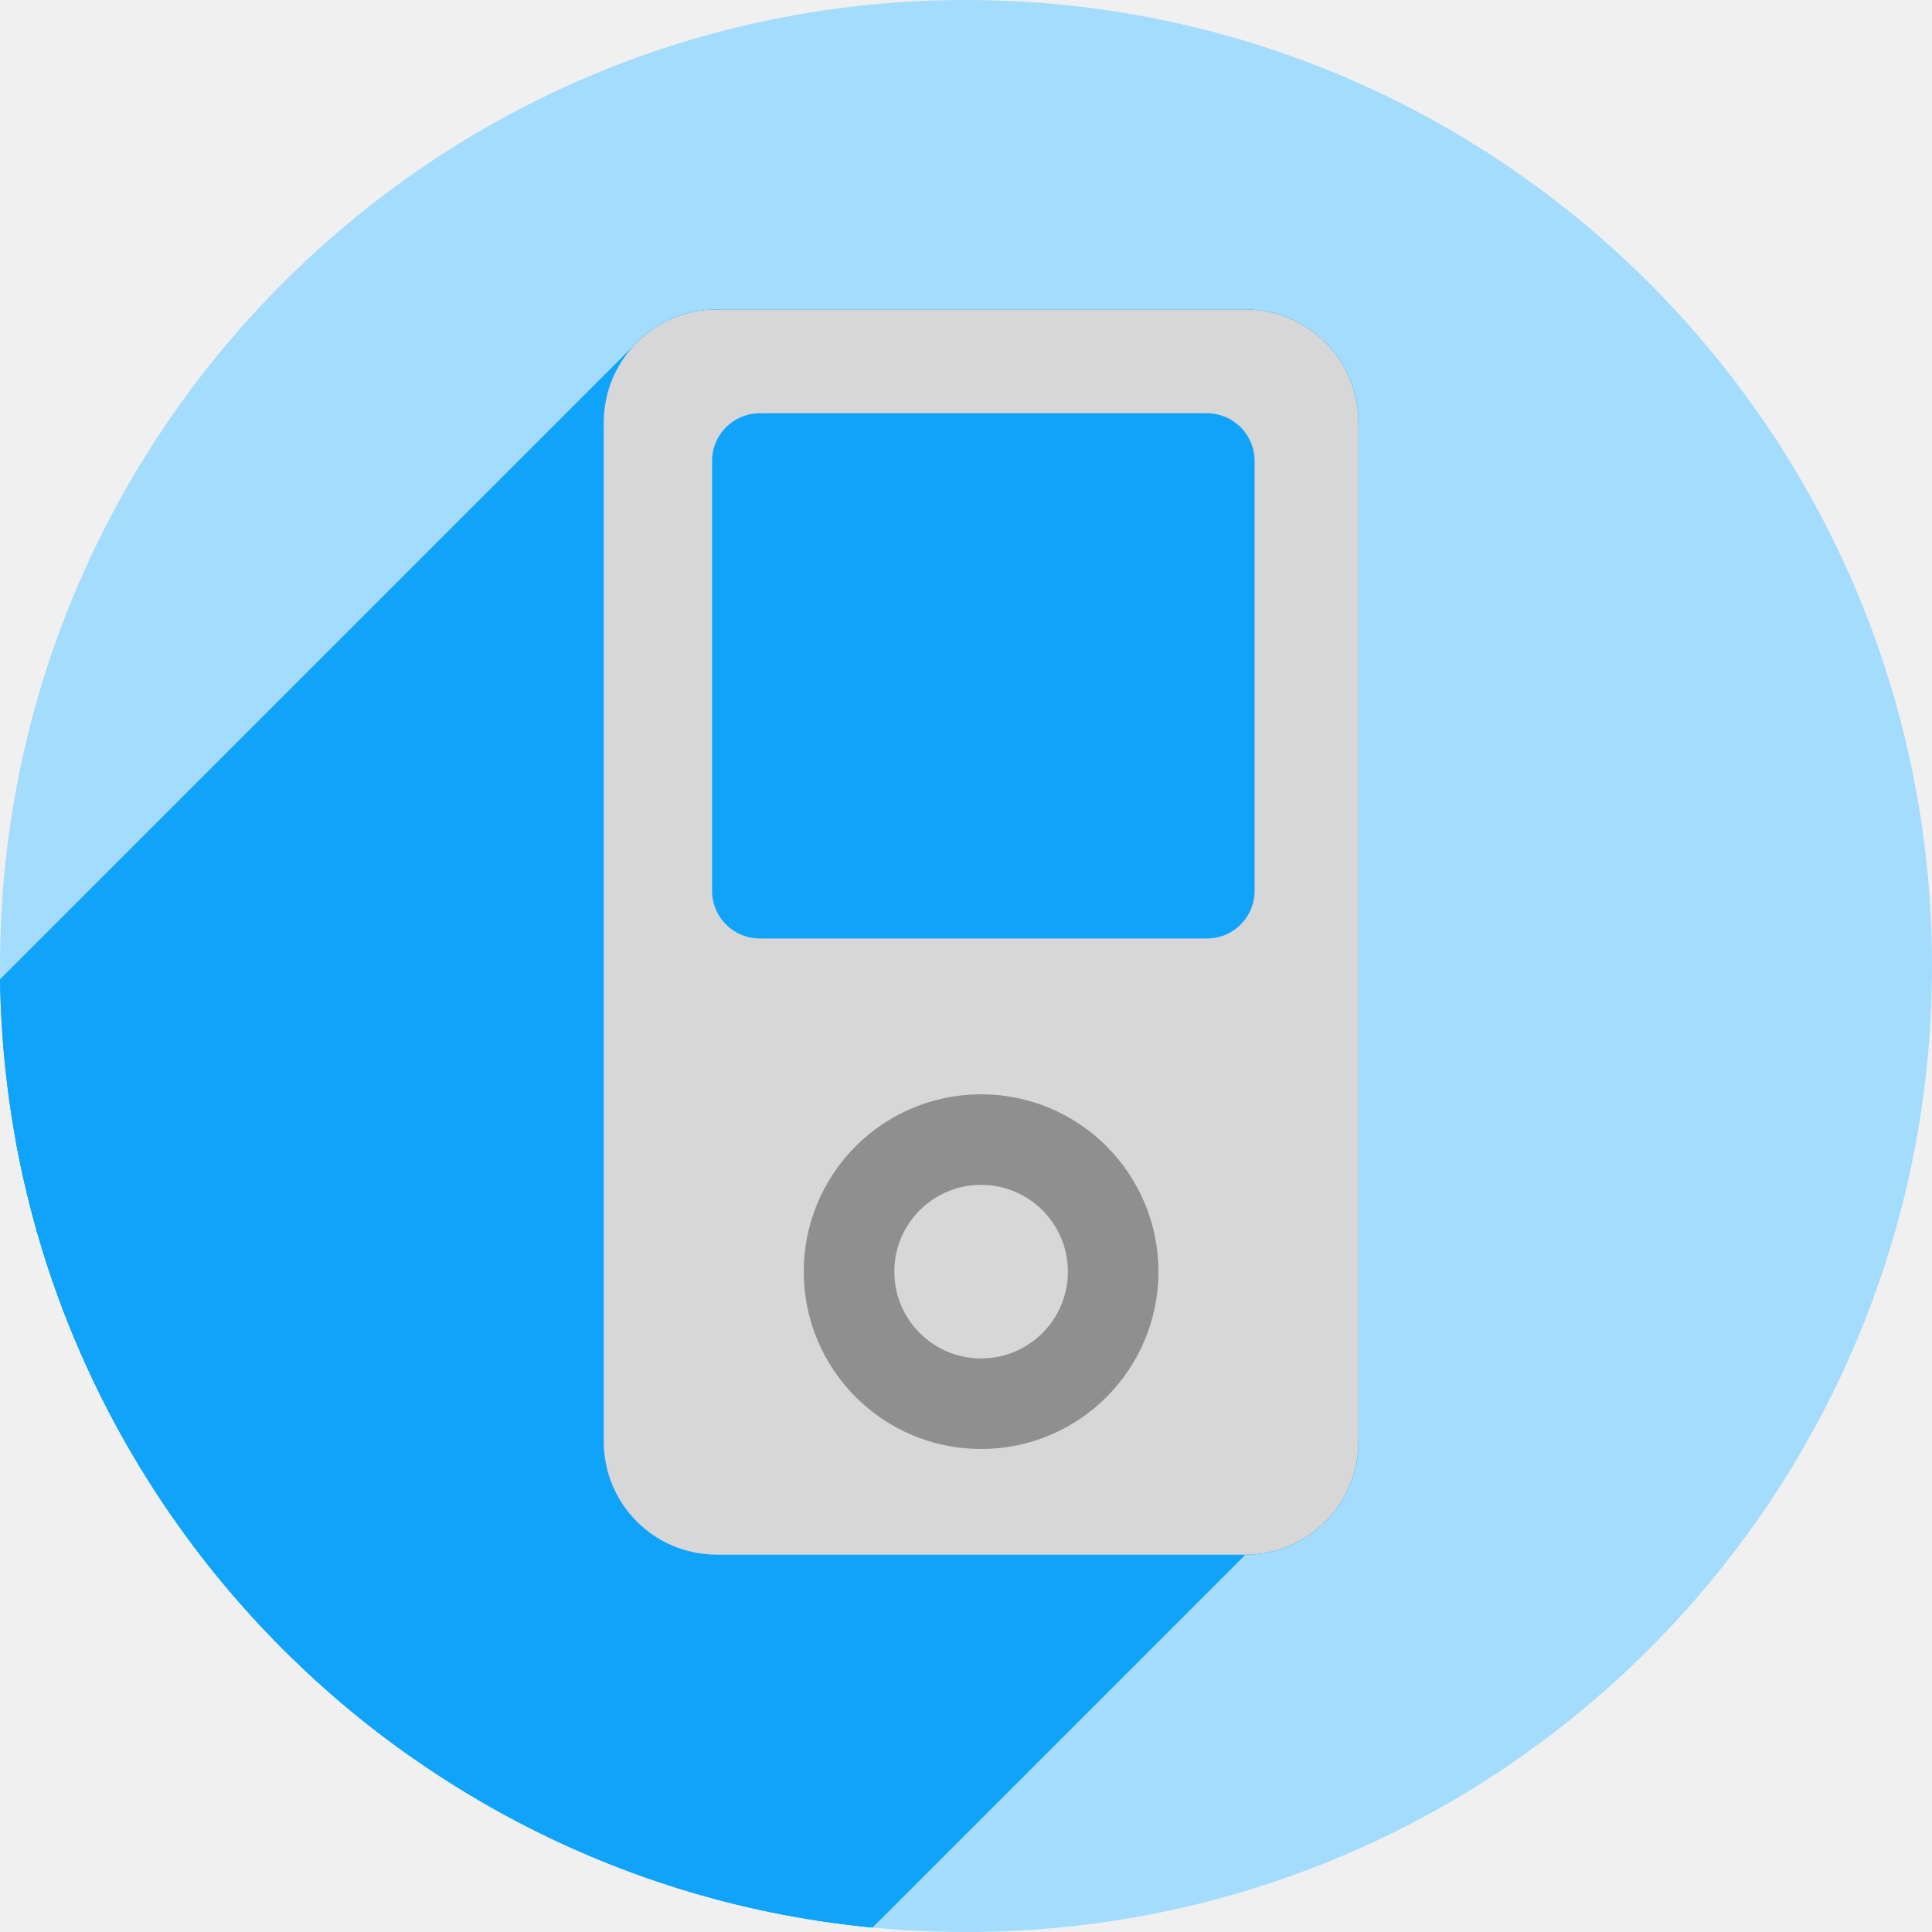
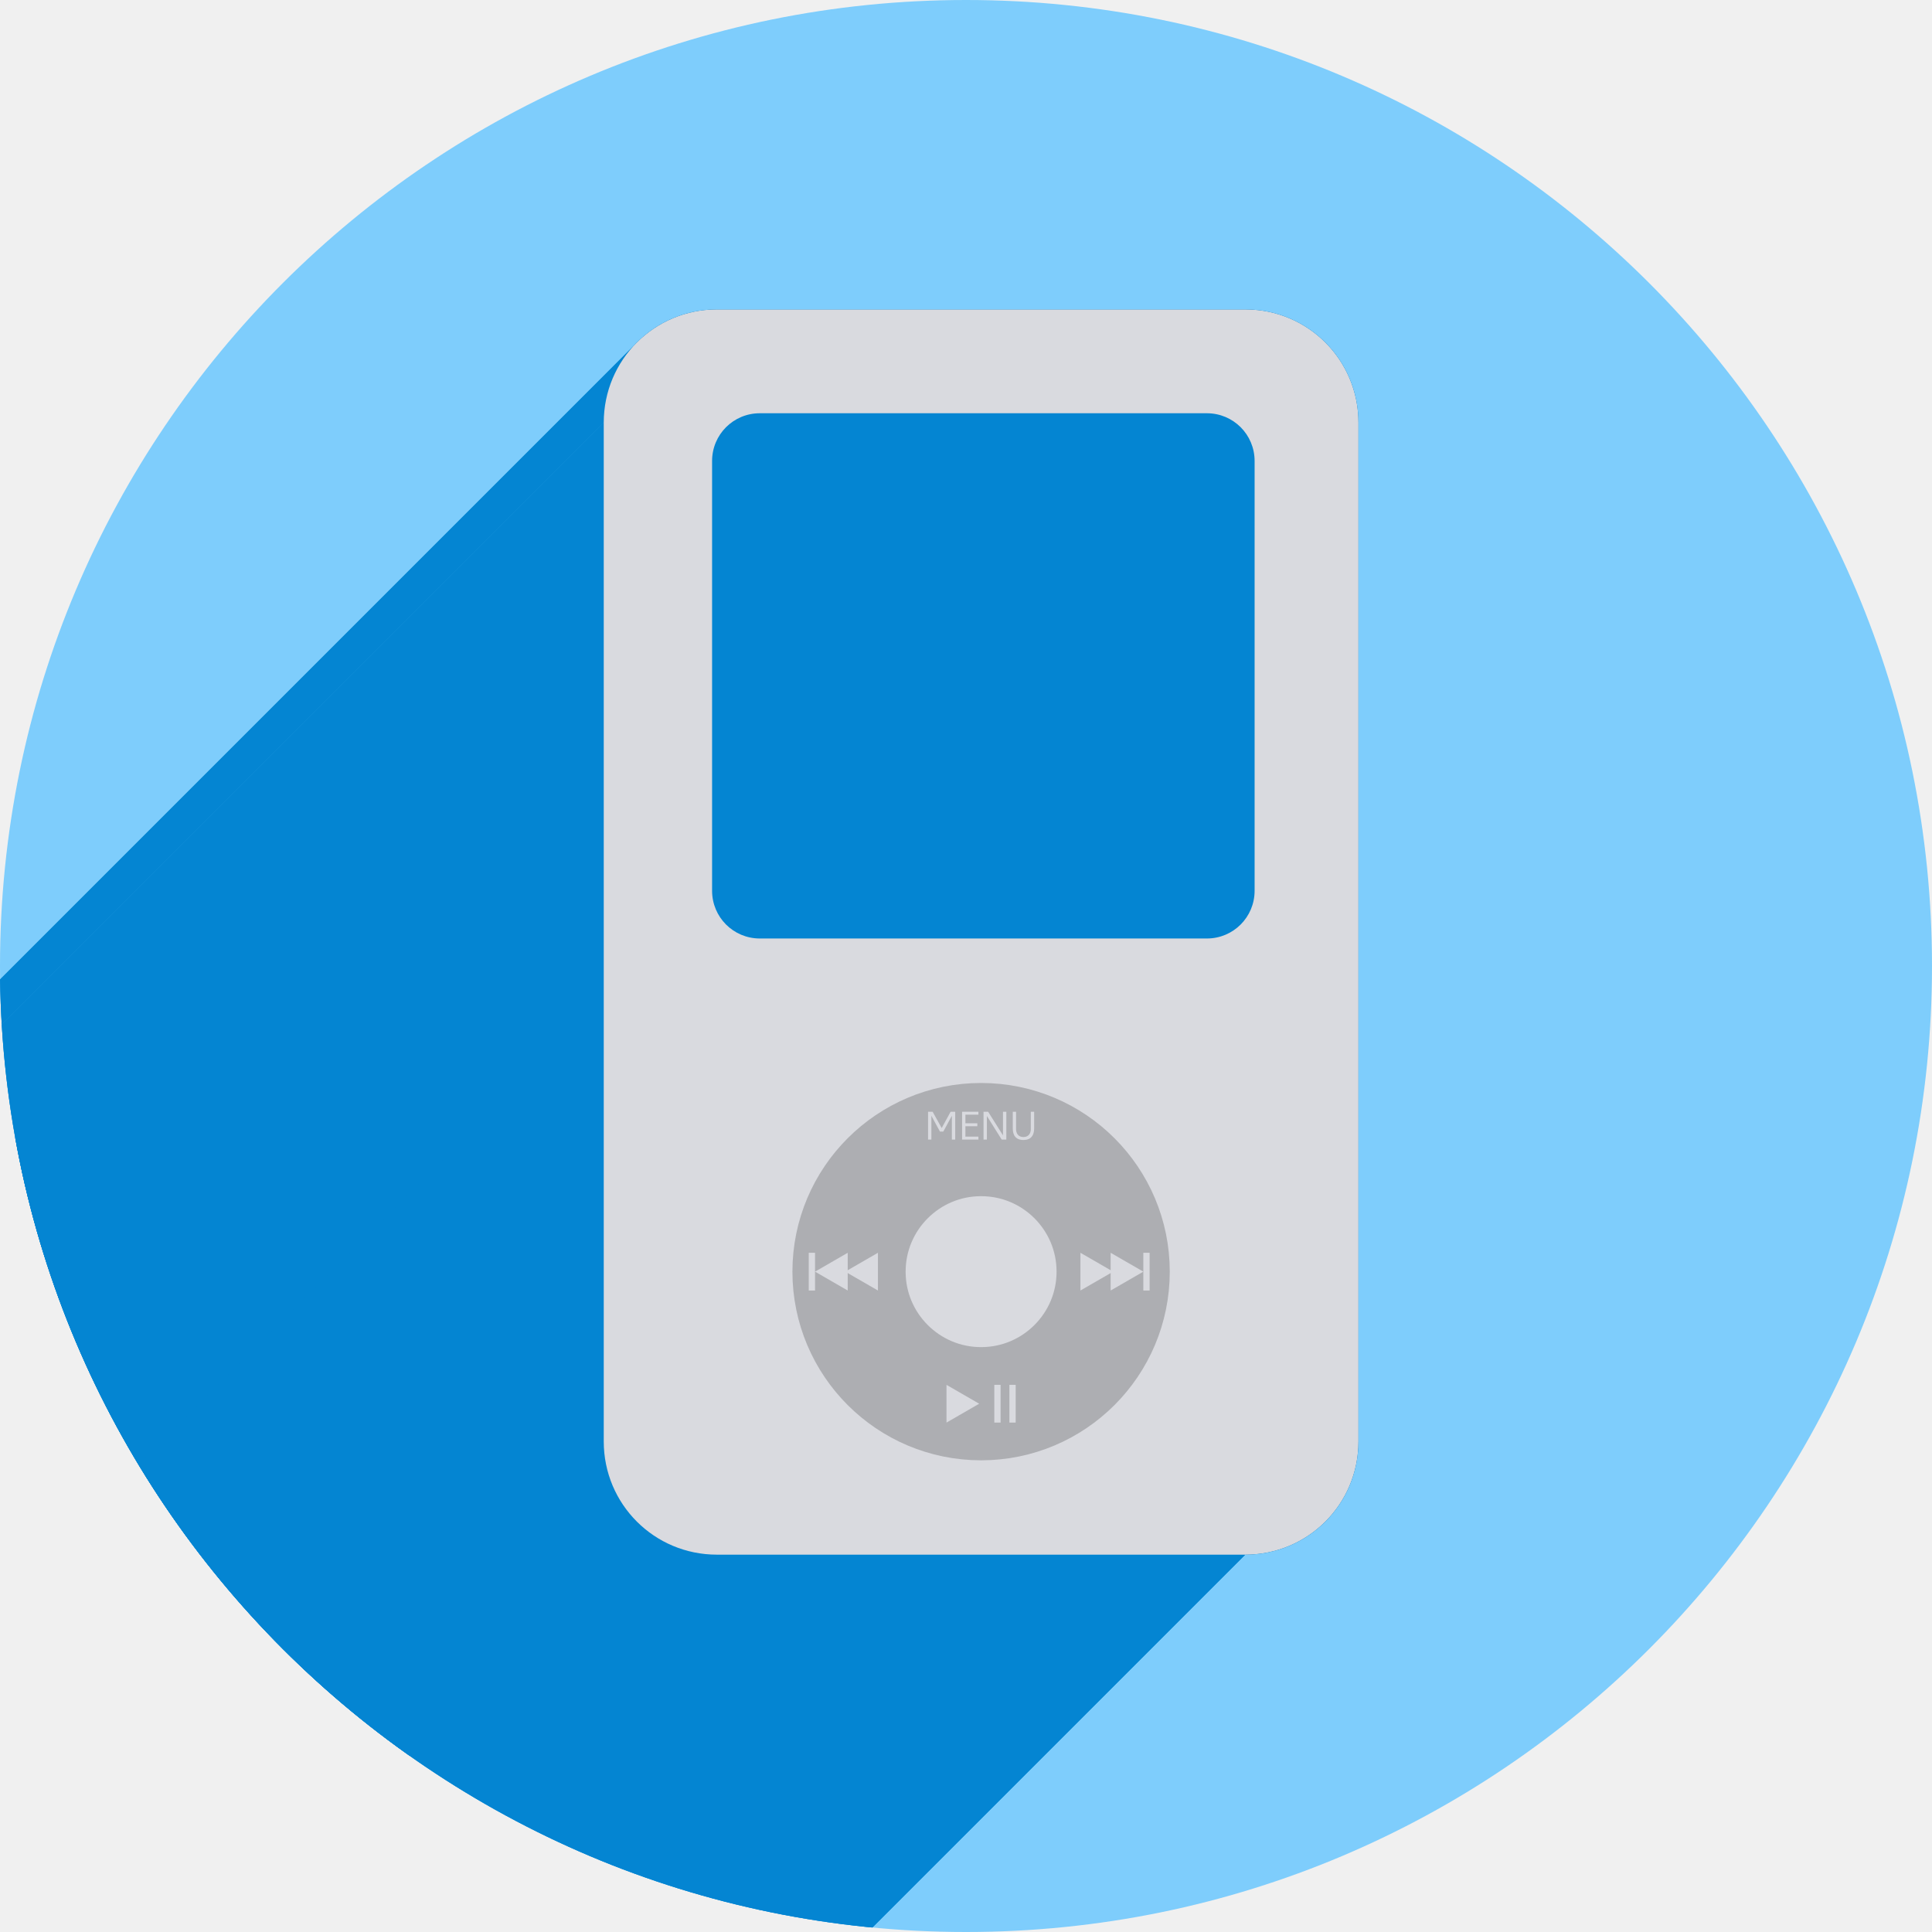
<svg xmlns="http://www.w3.org/2000/svg" version="1.1" id="svg2" viewBox="0 0 256 256" height="256" width="256">
  <defs id="defs4">
    <marker orient="auto" refY="0.0" refX="0.0" id="EmptyTriangleOutM" style="overflow:visible">
      <path id="path4388" d="M 5.77,0.0 L -2.88,5.0 L -2.88,-5.0 L 5.77,0.0 z " style="fill-rule:evenodd;fill:#ffffff;stroke:#ffffff;stroke-width:1pt;stroke-opacity:1" transform="scale(0.4) translate(-4.5,0)" />
    </marker>
    <marker orient="auto" refY="0.0" refX="0.0" id="Arrow2Mend" style="overflow:visible;">
      <path id="path4252" style="fill-rule:evenodd;stroke-width:0.625;stroke-linejoin:round;stroke:#ffffff;stroke-opacity:1;fill:#ffffff;fill-opacity:1" d="M 8.719,4.034 L -2.207,0.016 L 8.719,-4.002 C 6.973,-1.63 6.983,1.616 8.719,4.034 z " transform="scale(0.6) rotate(180) translate(0,0)" />
    </marker>
    <marker orient="auto" refY="0.0" refX="0.0" id="Arrow1Send" style="overflow:visible;">
      <path id="path4240" d="M 0.0,0.0 L 5.0,-5.0 L -12.5,0.0 L 5.0,5.0 L 0.0,0.0 z " style="fill-rule:evenodd;stroke:#ffffff;stroke-width:1pt;stroke-opacity:1;fill:#ffffff;fill-opacity:1" transform="scale(0.2) rotate(180) translate(6,0)" />
    </marker>
    <marker orient="auto" refY="0.0" refX="0.0" id="Arrow1Lend" style="overflow:visible;">
      <path id="path4228" d="M 0.0,0.0 L 5.0,-5.0 L -12.5,0.0 L 5.0,5.0 L 0.0,0.0 z " style="fill-rule:evenodd;stroke:#ffffff;stroke-width:1pt;stroke-opacity:1;fill:#ffffff;fill-opacity:1" transform="scale(0.8) rotate(180) translate(12.5,0)" />
    </marker>
    <clipPath id="clipPath5002" clipPathUnits="userSpaceOnUse">
      <g id="g5004">
        <path style="fill:#0f9d58;fill-opacity:1;stroke:none;stroke-width:4.858;stroke-linejoin:round;stroke-miterlimit:4;stroke-dasharray:none;stroke-opacity:1" d="M 88.118,249.435 C 46.103,235.291 14.771,201.687 4.134,159.361 1.338,148.236 0.923,144.163 0.926,127.889 0.928,117.472 1.134,112.014 1.658,108.541 4.465,89.913 12.177,70.638 23.043,55.086 c 3.959,-5.666 8.345,-10.931 9.102,-10.926 0.328,0.002 10.489,18.31 22.579,40.683 12.09,22.373 22.375,41.335 22.854,42.136 0.479,0.802 0.925,2.441 0.99,3.643 0.343,6.316 2.524,14.21 5.642,20.423 2.954,5.887 5.065,8.733 10.435,14.067 6.714,6.67 12.889,10.286 21.732,12.729 3.166,0.874 5.105,1.05 11.575,1.05 8.826,0 12.602,-0.762 19.264,-3.887 2.046,-0.96 3.937,-1.665 4.202,-1.568 0.265,0.097 -11.056,17.665 -25.157,39.038 l -25.639,38.861 -3.094,0.112 c -2.555,0.093 -4.195,-0.258 -9.409,-2.014 z" id="path5006" transform="translate(0,796.3622)" />
        <path style="fill:#f4b400;fill-opacity:1;stroke:none;stroke-width:4.858;stroke-linejoin:round;stroke-miterlimit:4;stroke-dasharray:none;stroke-opacity:1" d="m 112.36,1051.517 c -10.001,-1.45 -12.156,-1.82 -12.532,-2.156 -0.249,-0.222 1.738,-3.748 4.55,-8.072 7.166,-11.021 49.772,-74.648 50.259,-75.055 3.575,-2.992 8.635,-8.041 10.575,-10.554 3.362,-4.353 7.558,-12.914 9.065,-18.494 6.193,-22.925 -2.593,-47.152 -21.7,-59.837 l -2.961,-1.966 17.025,0.296 c 9.364,0.163 31.17,0.434 48.459,0.603 l 31.435,0.307 1.546,4.189 c 2.246,6.086 4.678,15.095 5.935,21.982 1.525,8.36 1.925,28.859 0.739,37.828 -3.08,23.278 -12.813,45.72 -27.802,64.106 -20.476,25.117 -51.46,42.197 -84.146,46.389 -5.312,0.681 -26.646,0.986 -30.446,0.436 z" id="path5008" />
        <path style="fill:#db4437;fill-opacity:1;stroke:none;stroke-width:10;stroke-linejoin:round;stroke-miterlimit:4;stroke-dasharray:none;stroke-opacity:1" d="M 67.99,108.873 C 41.284,59.576 33.29,45.149 32.234,44.345 31.651,43.901 32.811,42.55 38.696,36.815 53.436,22.45 68.809,13.041 87.839,6.736 101.687,2.148 112.582,0.437 127.951,0.437 c 21.31,0 37.805,3.81 56.835,13.126 25.294,12.383 46.194,33.579 58.52,59.346 1.611,3.369 2.93,6.372 2.93,6.675 0,0.56 -10.549,0.495 -71.165,-0.437 l -24.288,-0.374 -3.931,-1.764 c -6.757,-3.033 -10.646,-3.84 -18.658,-3.868 -5.03,-0.018 -7.979,0.208 -10.316,0.788 -14.508,3.604 -26.283,12.948 -33.292,26.419 -3.585,6.891 -5.247,13.082 -6.332,23.583 l -0.337,3.267 -9.927,-18.326 z" id="path5010" transform="translate(0,796.3622)" />
      </g>
    </clipPath>
    <clipPath clipPathUnits="userSpaceOnUse" id="clipPath4271">
      <circle style="fill:#292929;fill-opacity:0.26;stroke:none;stroke-width:10;stroke-linejoin:round;stroke-miterlimit:4;stroke-dasharray:none;stroke-opacity:0.259" id="circle4273" cx="128" cy="128" r="128" />
    </clipPath>
    <clipPath id="clipPath4363" clipPathUnits="userSpaceOnUse">
      <circle style="fill:#4285f4;fill-opacity:1;stroke:none;stroke-width:10;stroke-linejoin:round;stroke-miterlimit:4;stroke-dasharray:none;stroke-opacity:0.259" id="circle4365" cx="128" cy="924.362" r="128" />
    </clipPath>
    <clipPath clipPathUnits="userSpaceOnUse" id="clipPath4452">
      <circle style="fill:#4285f4;fill-opacity:1;stroke:none;stroke-width:10;stroke-linejoin:round;stroke-miterlimit:4;stroke-dasharray:none;stroke-opacity:0.259" id="circle4454" cx="128" cy="924.362" r="128" />
    </clipPath>
    <clipPath id="clipPath5177" clipPathUnits="userSpaceOnUse">
      <circle style="fill:#4285f4;fill-opacity:1;stroke:none;stroke-width:10;stroke-linejoin:round;stroke-miterlimit:4;stroke-dasharray:none;stroke-opacity:0.259" id="circle5179" cx="128" cy="924.362" r="128" />
    </clipPath>
    <clipPath clipPathUnits="userSpaceOnUse" id="clipPath4342">
      <circle style="fill:#4285f4;fill-opacity:1;stroke:none;stroke-width:10;stroke-linejoin:round;stroke-miterlimit:4;stroke-dasharray:none;stroke-opacity:0.259" id="circle4344" cx="128" cy="933.487" r="128" />
    </clipPath>
    <clipPath id="clipPath4681" clipPathUnits="userSpaceOnUse">
      <circle style="fill:#9d5fad;fill-opacity:1;stroke:none;stroke-width:10;stroke-linejoin:round;stroke-miterlimit:4;stroke-dasharray:none;stroke-opacity:0.259" id="circle4683" cx="127.003" cy="930.44" r="128" />
    </clipPath>
    <clipPath clipPathUnits="userSpaceOnUse" id="clipPath4235">
      <circle style="fill:#0f9d58;fill-opacity:1;stroke:none;stroke-width:10;stroke-linejoin:round;stroke-miterlimit:4;stroke-dasharray:none;stroke-opacity:0.259" id="circle4237" cx="128" cy="924.362" r="128" />
    </clipPath>
    <clipPath id="clipPath4771" clipPathUnits="userSpaceOnUse">
      <circle style="fill:#0f9d58;fill-opacity:1;stroke:none;stroke-width:10;stroke-linejoin:round;stroke-miterlimit:4;stroke-dasharray:none;stroke-opacity:0.259" id="circle4773" cx="128" cy="924.362" r="128" />
    </clipPath>
    <clipPath clipPathUnits="userSpaceOnUse" id="clipPath4842">
      <circle style="fill:#0f9d58;fill-opacity:1;stroke:none;stroke-width:10;stroke-linejoin:round;stroke-miterlimit:4;stroke-dasharray:none;stroke-opacity:0.259" id="circle4844" cx="128" cy="924.362" r="128" />
    </clipPath>
    <clipPath id="clipPath4458" clipPathUnits="userSpaceOnUse">
      <circle style="fill:#ff3b38;fill-opacity:1;stroke:none;stroke-width:10;stroke-linejoin:round;stroke-miterlimit:4;stroke-dasharray:none;stroke-opacity:0.259" id="circle4460" cx="128" cy="924.362" r="128" />
    </clipPath>
    <clipPath clipPathUnits="userSpaceOnUse" id="clipPath4783">
      <circle style="fill:#ff3b38;fill-opacity:1;stroke:none;stroke-width:10;stroke-linejoin:round;stroke-miterlimit:4;stroke-dasharray:none;stroke-opacity:0.259" id="circle4785" cx="128" cy="924.362" r="128" />
    </clipPath>
    <clipPath id="clipPath4789" clipPathUnits="userSpaceOnUse">
      <circle style="fill:#80b4ff;fill-opacity:1;stroke:none;stroke-width:10;stroke-linejoin:round;stroke-miterlimit:4;stroke-dasharray:none;stroke-opacity:0.259" id="circle4791" cx="102.647" cy="924.362" r="128" />
    </clipPath>
    <clipPath clipPathUnits="userSpaceOnUse" id="clipPath4508">
      <circle style="fill:#80b4ff;fill-opacity:1;stroke:none;stroke-width:10;stroke-linejoin:round;stroke-miterlimit:4;stroke-dasharray:none;stroke-opacity:0.259" id="circle4510" cx="128" cy="924.362" r="128" />
    </clipPath>
    <clipPath clipPathUnits="userSpaceOnUse" id="clipPath4514">
      <circle style="fill:#f0af72;fill-opacity:1;stroke:none;stroke-width:10;stroke-linejoin:round;stroke-miterlimit:4;stroke-dasharray:none;stroke-opacity:0.259" id="circle4516" cx="128.205" cy="923.711" r="95.595" />
    </clipPath>
    <clipPath id="clipPath4891" clipPathUnits="userSpaceOnUse">
      <circle style="fill:#a4dcfd;fill-opacity:1;stroke:none;stroke-width:10;stroke-linejoin:round;stroke-miterlimit:4;stroke-dasharray:none;stroke-opacity:0.259" id="circle4893" cx="124.86" cy="892.783" r="89.611" />
    </clipPath>
    <clipPath clipPathUnits="userSpaceOnUse" id="clipPath4505">
      <circle style="fill:#a4dcfd;fill-opacity:1;stroke:none;stroke-width:10;stroke-linejoin:round;stroke-miterlimit:4;stroke-dasharray:none;stroke-opacity:0.259" id="circle4507" cx="128" cy="128" r="128" />
    </clipPath>
  </defs>
  <g id="layer1" transform="translate(0,-796.3622)">
-     <circle r="128" cy="924.362" cx="128" id="path4152" style="fill:#a4dcfd;fill-opacity:1;stroke:none;stroke-width:10;stroke-linejoin:round;stroke-miterlimit:4;stroke-dasharray:none;stroke-opacity:0.259" />
+     <circle r="128" cy="924.362" cx="128" id="path4152" style="fill:#7ecdfc;fill-opacity:1;stroke:none;stroke-width:10;stroke-linejoin:round;stroke-miterlimit:4;stroke-dasharray:none;stroke-opacity:0.259" />
    <text xml:space="preserve" style="font-style:normal;font-weight:normal;font-size:40px;line-height:125%;font-family:sans-serif;letter-spacing:0px;word-spacing:0px;fill:#000000;fill-opacity:1;stroke:none;stroke-width:1px;stroke-linecap:butt;stroke-linejoin:miter;stroke-opacity:1" x="120" y="927.362" id="text4914">
      <tspan id="tspan4916" x="120" y="927.362" />
    </text>
    <g id="g4241" transform="translate(-4.11162,138)" style="stroke:none">
      <g id="g4446" style="stroke:none">
        <g style="fill:none;fill-rule:evenodd;stroke:none;stroke-width:10;stroke-linecap:round;stroke-linejoin:miter;stroke-miterlimit:4;stroke-dasharray:none;stroke-opacity:1" id="g4448">
          <path d="m 129.989,850.412 c 0,15 0,15 0,15 L -82.143,1077.544 c 0,0 0,0 0,-15 z" id="path4450" style="stroke:none" />
        </g>
        <path style="fill:none;fill-rule:evenodd;stroke:none;stroke-width:10;stroke-linecap:round;stroke-linejoin:miter;stroke-miterlimit:4;stroke-dasharray:none;stroke-opacity:1" d="m 129.989,850.412 c 0,15 0,15 0,15" id="path4247" />
      </g>
      <g id="g4453" style="stroke:none">
        <g style="fill:none;fill-rule:evenodd;stroke:none;stroke-width:10;stroke-linecap:round;stroke-linejoin:miter;stroke-miterlimit:4;stroke-dasharray:none;stroke-opacity:1" id="g4455">
          <path d="m 111.581,850.412 c 0,15 0,15 0,15 l -212.132,212.132 c 0,0 0,0 0,-15 z" id="path4457" style="stroke:none" />
        </g>
        <path id="path4245" d="m 111.581,850.412 c 0,15 0,15 0,15" style="fill:none;fill-rule:evenodd;stroke:none;stroke-width:10;stroke-linecap:round;stroke-linejoin:miter;stroke-miterlimit:4;stroke-dasharray:none;stroke-opacity:1" />
      </g>
      <g id="g4460" style="stroke:none">
        <g style="fill:none;fill-rule:evenodd;stroke:none;stroke-width:10;stroke-linecap:round;stroke-linejoin:miter;stroke-miterlimit:4;stroke-dasharray:none;stroke-opacity:1" id="g4462">
          <path d="m 93.173,850.412 c 0,15 0,15 0,15 L -118.959,1077.544 c 0,0 0,0 0,-15 z" id="path4464" style="stroke:none" />
        </g>
        <path style="fill:none;fill-rule:evenodd;stroke:none;stroke-width:10;stroke-linecap:round;stroke-linejoin:miter;stroke-miterlimit:4;stroke-dasharray:none;stroke-opacity:1" d="m 93.173,850.412 c 0,15 0,15 0,15" id="path4243" />
      </g>
      <g id="g4467" style="stroke:none">
        <g style="fill:none;fill-rule:evenodd;stroke:none;stroke-width:10;stroke-linecap:round;stroke-linejoin:miter;stroke-miterlimit:4;stroke-dasharray:none;stroke-opacity:1" id="g4469">
          <path d="m 166.804,850.412 c 0,15 0,15 0,15 L -45.328,1077.544 c 0,0 0,0 0,-15 z" id="path4471" style="stroke:none" />
        </g>
        <path style="fill:none;fill-rule:evenodd;stroke:none;stroke-width:10;stroke-linecap:round;stroke-linejoin:miter;stroke-miterlimit:4;stroke-dasharray:none;stroke-opacity:1" d="m 166.804,850.412 c 0,15 0,15 0,15" id="path4251" />
      </g>
      <g id="g4474" style="stroke:none">
        <g style="fill:none;fill-rule:evenodd;stroke:none;stroke-width:10;stroke-linecap:round;stroke-linejoin:miter;stroke-miterlimit:4;stroke-dasharray:none;stroke-opacity:1" id="g4476">
          <path d="m 148.396,850.412 c 0,15 0,15 0,15 L -63.736,1077.544 c 0,0 0,0 0,-15 z" id="path4478" style="stroke:none" />
        </g>
        <path id="path4249" d="m 148.396,850.412 c 0,15 0,15 0,15" style="fill:none;fill-rule:evenodd;stroke:none;stroke-width:10;stroke-linecap:round;stroke-linejoin:miter;stroke-miterlimit:4;stroke-dasharray:none;stroke-opacity:1" />
      </g>
    </g>
-     <g id="g4364" transform="translate(0,796.3622)" clip-path="url(#clipPath4505)" style="fill:#10a3fa;fill-opacity:1">
-       <g id="g4366" style="opacity:1;fill:#10a3fa;fill-opacity:1;stroke:none;stroke-width:10;stroke-miterlimit:4;stroke-dasharray:none;stroke-opacity:1">
-         <path id="path4368" d="M95.0 41.0C90.601 41.0 86.655 42.875 83.916 45.873L-128.216 258.005C-125.477 255.007 -121.531 253.132 -117.132 253.132Z" style="fill:#10a3fa;fill-opacity:1" />
-         <path id="path4370" d="M83.916 45.873C81.482 48.538 80.0 52.089 80.0 56.0L-132.132 268.132C-132.132 264.221 -130.651 260.67 -128.216 258.005Z" style="fill:#10a3fa;fill-opacity:1" />
-         <path id="path4372" d="M80.0 56.0L80.0 191.0L-132.132 403.132L-132.132 268.132Z" style="fill:#10a3fa;fill-opacity:1" />
-         <path id="path4374" d="M80.0 191.0C80.0 199.31 86.69 206.0 95.0 206.0L-117.132 418.132C-125.442 418.132 -132.132 411.442 -132.132 403.132Z" style="fill:#10a3fa;fill-opacity:1" />
-         <path id="path4376" d="M95.0 206.0L165.0 206.0L-47.132 418.132L-117.132 418.132Z" style="fill:#10a3fa;fill-opacity:1" />
-         <path id="path4378" d="M165.0 206.0C173.31 206.0 180.0 199.31 180.0 191.0L-32.132 403.132C-32.132 411.442 -38.822 418.132 -47.132 418.132Z" style="fill:#10a3fa;fill-opacity:1" />
-         <path id="path4380" d="M180.0 191.0L180.0 56.0L-32.132 268.132L-32.132 403.132Z" style="fill:#10a3fa;fill-opacity:1" />
-         <path id="path4382" d="M180.0 56.0C180.0 47.69 173.31 41.0 165.0 41.0L-47.132 253.132C-38.822 253.132 -32.132 259.822 -32.132 268.132Z" style="fill:#10a3fa;fill-opacity:1" />
-         <path id="path4384" d="M165.0 41.0L95.0 41.0L-117.132 253.132L-47.132 253.132Z" style="fill:#10a3fa;fill-opacity:1" />
-         <path id="path4386" d="M100.682 54.758L159.916 54.758L-52.216 266.89L-111.45 266.89Z" style="fill:#10a3fa;fill-opacity:1" />
-         <path id="path4389" d="M159.916 54.758C163.421 54.758 166.242 57.579 166.242 61.084L-45.89 273.216C-45.89 269.711 -48.711 266.89 -52.216 266.89Z" style="fill:#10a3fa;fill-opacity:1" />
-         <path id="path4391" d="M166.242 61.084L166.242 118.027L-45.89 330.159L-45.89 273.216Z" style="fill:#10a3fa;fill-opacity:1" />
-         <path id="path4393" d="M166.242 118.027C166.242 119.78 165.537 121.363 164.393 122.507L-47.739 334.639C-46.595 333.495 -45.89 331.912 -45.89 330.159Z" style="fill:#10a3fa;fill-opacity:1" />
-         <path id="path4395" d="M164.393 122.507C163.249 123.65 161.668 124.355 159.916 124.355L-52.216 336.488C-50.464 336.488 -48.883 335.782 -47.739 334.639Z" style="fill:#10a3fa;fill-opacity:1" />
-         <path id="path4397" d="M159.916 124.355L100.682 124.355L-111.45 336.488L-52.216 336.488Z" style="fill:#10a3fa;fill-opacity:1" />
-         <path id="path4399" d="M100.682 124.355C97.176 124.355 94.355 121.533 94.355 118.027L-117.777 330.159C-117.777 333.665 -114.956 336.488 -111.45 336.488Z" style="fill:#10a3fa;fill-opacity:1" />
-         <path id="path4401" d="M94.355 118.027L94.355 61.084L-117.777 273.216L-117.777 330.159Z" style="fill:#10a3fa;fill-opacity:1" />
-         <path id="path4403" d="M94.355 61.084C94.355 59.331 95.061 57.75 96.204 56.606L-115.928 268.738C-117.071 269.882 -117.777 271.463 -117.777 273.216Z" style="fill:#10a3fa;fill-opacity:1" />
-         <path id="path4405" d="M96.204 56.606C97.347 55.463 98.929 54.758 100.682 54.758L-111.45 266.89C-113.203 266.89 -114.785 267.595 -115.928 268.738Z" style="fill:#10a3fa;fill-opacity:1" />
+     <g id="g4364" transform="translate(0,796.3622)" clip-path="url(#clipPath4505)" style="fill:#0485d2;fill-opacity:1">
+       <g id="g4366" style="opacity:1;fill:#0485d2;fill-opacity:1;stroke:none;stroke-width:10;stroke-miterlimit:4;stroke-dasharray:none;stroke-opacity:1">
+         <path id="path4368" d="M95.0 41.0C90.601 41.0 86.655 42.875 83.916 45.873L-128.216 258.005C-125.477 255.007 -121.531 253.132 -117.132 253.132Z" style="fill:#0485d2;fill-opacity:1" />
+         <path id="path4370" d="M83.916 45.873C81.482 48.538 80.0 52.089 80.0 56.0L-132.132 268.132C-132.132 264.221 -130.651 260.67 -128.216 258.005Z" style="fill:#0485d2;fill-opacity:1" />
+         <path id="path4372" d="M80.0 56.0L80.0 191.0L-132.132 403.132L-132.132 268.132Z" style="fill:#0485d2;fill-opacity:1" />
+         <path id="path4374" d="M80.0 191.0C80.0 199.31 86.69 206.0 95.0 206.0L-117.132 418.132C-125.442 418.132 -132.132 411.442 -132.132 403.132Z" style="fill:#0485d2;fill-opacity:1" />
+         <path id="path4376" d="M95.0 206.0L165.0 206.0L-47.132 418.132L-117.132 418.132Z" style="fill:#0485d2;fill-opacity:1" />
+         <path id="path4378" d="M165.0 206.0C173.31 206.0 180.0 199.31 180.0 191.0L-32.132 403.132C-32.132 411.442 -38.822 418.132 -47.132 418.132Z" style="fill:#0485d2;fill-opacity:1" />
+         <path id="path4380" d="M180.0 191.0L180.0 56.0L-32.132 268.132L-32.132 403.132Z" style="fill:#0485d2;fill-opacity:1" />
+         <path id="path4382" d="M180.0 56.0C180.0 47.69 173.31 41.0 165.0 41.0L-47.132 253.132C-38.822 253.132 -32.132 259.822 -32.132 268.132Z" style="fill:#0485d2;fill-opacity:1" />
+         <path id="path4384" d="M165.0 41.0L95.0 41.0L-117.132 253.132L-47.132 253.132Z" style="fill:#0485d2;fill-opacity:1" />
+         <path id="path4386" d="M100.682 54.758L159.916 54.758L-52.216 266.89L-111.45 266.89Z" style="fill:#0485d2;fill-opacity:1" />
+         <path id="path4389" d="M159.916 54.758C163.421 54.758 166.242 57.579 166.242 61.084L-45.89 273.216C-45.89 269.711 -48.711 266.89 -52.216 266.89Z" style="fill:#0485d2;fill-opacity:1" />
+         <path id="path4391" d="M166.242 61.084L166.242 118.027L-45.89 330.159L-45.89 273.216Z" style="fill:#0485d2;fill-opacity:1" />
+         <path id="path4393" d="M166.242 118.027C166.242 119.78 165.537 121.363 164.393 122.507L-47.739 334.639C-46.595 333.495 -45.89 331.912 -45.89 330.159Z" style="fill:#0485d2;fill-opacity:1" />
+         <path id="path4395" d="M164.393 122.507C163.249 123.65 161.668 124.355 159.916 124.355L-52.216 336.488C-50.464 336.488 -48.883 335.782 -47.739 334.639Z" style="fill:#0485d2;fill-opacity:1" />
+         <path id="path4397" d="M159.916 124.355L100.682 124.355L-111.45 336.488L-52.216 336.488Z" style="fill:#0485d2;fill-opacity:1" />
+         <path id="path4399" d="M100.682 124.355C97.176 124.355 94.355 121.533 94.355 118.027L-117.777 330.159C-117.777 333.665 -114.956 336.488 -111.45 336.488Z" style="fill:#0485d2;fill-opacity:1" />
+         <path id="path4401" d="M94.355 118.027L94.355 61.084L-117.777 273.216L-117.777 330.159Z" style="fill:#0485d2;fill-opacity:1" />
+         <path id="path4403" d="M94.355 61.084C94.355 59.331 95.061 57.75 96.204 56.606L-115.928 268.738C-117.071 269.882 -117.777 271.463 -117.777 273.216Z" style="fill:#0485d2;fill-opacity:1" />
+         <path id="path4405" d="M96.204 56.606C97.347 55.463 98.929 54.758 100.682 54.758L-111.45 266.89C-113.203 266.89 -114.785 267.595 -115.928 268.738Z" style="fill:#0485d2;fill-opacity:1" />
      </g>
-       <path style="opacity:1;fill:#10a3fa;fill-opacity:1;stroke:none;stroke-width:10;stroke-miterlimit:4;stroke-dasharray:none;stroke-opacity:1" d="M 95 41 C 86.69 41 80 47.69 80 56 L 80 191 C 80 199.31 86.69 206 95 206 L 165 206 C 173.31 206 180 199.31 180 191 L 180 56 C 180 47.69 173.31 41 165 41 L 95 41 z M 100.682 54.758 L 159.916 54.758 C 163.421 54.758 166.242 57.579 166.242 61.084 L 166.242 118.027 C 166.242 121.533 163.421 124.355 159.916 124.355 L 100.682 124.355 C 97.176 124.355 94.355 121.533 94.355 118.027 L 94.355 61.084 C 94.355 57.579 97.176 54.758 100.682 54.758 z " transform="" id="path4287" />
+       <path style="opacity:1;fill:#0485d2;fill-opacity:1;stroke:none;stroke-width:10;stroke-miterlimit:4;stroke-dasharray:none;stroke-opacity:1" d="M 95 41 C 86.69 41 80 47.69 80 56 L 80 191 C 80 199.31 86.69 206 95 206 L 165 206 C 173.31 206 180 199.31 180 191 L 180 56 C 180 47.69 173.31 41 165 41 L 95 41 z M 100.682 54.758 L 159.916 54.758 C 163.421 54.758 166.242 57.579 166.242 61.084 L 166.242 118.027 C 166.242 121.533 163.421 124.355 159.916 124.355 L 100.682 124.355 C 97.176 124.355 94.355 121.533 94.355 118.027 L 94.355 61.084 C 94.355 57.579 97.176 54.758 100.682 54.758 z " transform="" id="path4287" />
    </g>
-     <path id="rect4277" transform="translate(0,796.3622)" d="M 95 41 C 86.69 41 80 47.69 80 56 L 80 191 C 80 199.31 86.69 206 95 206 L 165 206 C 173.31 206 180 199.31 180 191 L 180 56 C 180 47.69 173.31 41 165 41 L 95 41 z M 100.682 54.758 L 159.916 54.758 C 163.421 54.758 166.242 57.579 166.242 61.084 L 166.242 118.027 C 166.242 121.533 163.421 124.355 159.916 124.355 L 100.682 124.355 C 97.176 124.355 94.355 121.533 94.355 118.027 L 94.355 61.084 C 94.355 57.579 97.176 54.758 100.682 54.758 z " style="opacity:1;fill:#d7d7d7;fill-opacity:1;stroke:none;stroke-width:10;stroke-miterlimit:4;stroke-dasharray:none;stroke-opacity:1" />
-     <circle r="17.5" cy="964.862" cx="130" id="path4282" style="opacity:1;fill:none;fill-opacity:1;stroke:#8f8f8f;stroke-width:12;stroke-miterlimit:4;stroke-dasharray:none;stroke-opacity:1" />
+     <path id="rect4277" transform="translate(0,796.3622)" d="M 95 41 C 86.69 41 80 47.69 80 56 L 80 191 C 80 199.31 86.69 206 95 206 L 165 206 C 173.31 206 180 199.31 180 191 L 180 56 C 180 47.69 173.31 41 165 41 L 95 41 z M 100.682 54.758 L 159.916 54.758 C 163.421 54.758 166.242 57.579 166.242 61.084 L 166.242 118.027 C 166.242 121.533 163.421 124.355 159.916 124.355 L 100.682 124.355 C 97.176 124.355 94.355 121.533 94.355 118.027 L 94.355 61.084 C 94.355 57.579 97.176 54.758 100.682 54.758 z " style="opacity:1;fill:#d9dadf;fill-opacity:1;stroke:none;stroke-width:10;stroke-miterlimit:4;stroke-dasharray:none;stroke-opacity:1" />
+     <circle r="17.5" cy="964.862" cx="130" id="path4282" style="opacity:1;fill:none;fill-opacity:1;stroke:#adaeb2;stroke-width:15;stroke-miterlimit:4;stroke-dasharray:none;stroke-opacity:1" />
+     <g id="g4655" transform="matrix(0.1666665,0,0,0.1666665,105.4968,810.302)">
+       <path transform="matrix(0,3.464102,-3.464102,0,3244.797,806.1186)" d="m 35,932.362 -2.165,-3.75 -2.165,-3.75 4.33,0 4.33,0 -2.165,3.75 z" id="path4633" style="fill:#d9dadf;fill-opacity:1;stroke:none;stroke-width:15;stroke-miterlimit:4;stroke-dasharray:none;stroke-opacity:1" />
+       <rect y="912.362" x="10" height="30" width="5" id="rect4637" style="fill:#d9dadf;fill-opacity:1;stroke:none;stroke-width:15;stroke-miterlimit:4;stroke-dasharray:none;stroke-opacity:1" />
+       <path style="fill:#d9dadf;fill-opacity:1;stroke:none;stroke-width:15;stroke-miterlimit:4;stroke-dasharray:none;stroke-opacity:1" id="path4639" d="m 35,932.362 -2.165,-3.75 -2.165,-3.75 4.33,0 4.33,0 -2.165,3.75 z" transform="matrix(0,3.464102,-3.464102,0,3268.817,806.1186)" />
+     </g>
+     <g transform="matrix(-0.1666665,0,0,0.1666665,153.9968,810.302)" id="g4663">
+       <path style="fill:#d9dadf;fill-opacity:1;stroke:none;stroke-width:15;stroke-miterlimit:4;stroke-dasharray:none;stroke-opacity:1" id="path4657" d="m 35,932.362 -2.165,-3.75 -2.165,-3.75 4.33,0 4.33,0 -2.165,3.75 z" transform="matrix(0,3.464102,-3.464102,0,3244.797,806.1186)" />
+       <rect style="fill:#d9dadf;fill-opacity:1;stroke:none;stroke-width:15;stroke-miterlimit:4;stroke-dasharray:none;stroke-opacity:1" id="rect4659" width="5" height="30" x="10" y="912.362" />
+       <path transform="matrix(0,3.464102,-3.464102,0,3268.817,806.1186)" d="m 35,932.362 -2.165,-3.75 -2.165,-3.75 4.33,0 4.33,0 -2.165,3.75 z" id="path4661" style="fill:#d9dadf;fill-opacity:1;stroke:none;stroke-width:15;stroke-miterlimit:4;stroke-dasharray:none;stroke-opacity:1" />
+     </g>
+     <g id="g4681" transform="translate(0.2532211)">
+       <rect transform="scale(-1,1)" y="979.862" x="-134.33" height="5" width="0.833" id="rect4667" style="fill:#d9dadf;fill-opacity:1;stroke:none;stroke-width:2.5;stroke-miterlimit:4;stroke-dasharray:none;stroke-opacity:1" />
+       <path style="fill:#d9dadf;fill-opacity:1;stroke:none;stroke-width:15;stroke-miterlimit:4;stroke-dasharray:none;stroke-opacity:1" id="path4669" d="m 35,932.362 -2.165,-3.75 -2.165,-3.75 4.33,0 4.33,0 -2.165,3.75 z" transform="matrix(0,0.5773498,0.5773498,0,-408.8055,962.1549)" />
+       <rect style="fill:#d9dadf;fill-opacity:1;stroke:none;stroke-width:2.5;stroke-miterlimit:4;stroke-dasharray:none;stroke-opacity:1" id="rect4676" width="0.833" height="5" x="-132.33" y="979.862" transform="scale(-1,1)" />
+     </g>
+     <g aria-label="MENU" style="font-style:normal;font-variant:normal;font-weight:normal;font-stretch:normal;font-size:5.333px;line-height:25px;font-family:Cantarell;-inkscape-font-specification:Cantarell;letter-spacing:0px;word-spacing:0px;fill:#d9dadf;fill-opacity:1;stroke:none;stroke-width:1px;stroke-linecap:butt;stroke-linejoin:miter;stroke-opacity:1" id="text4685">
+       <path d="m 122.97,943.672 v 3.691 h 0.443 v -3.157 l 1.136,2.096 h 0.443 l 1.136,-2.096 v 3.157 h 0.443 v -3.691 h -0.608 l -1.184,2.16 -1.2,-2.16 z" style="fill:#d9dadf;fill-opacity:1" id="path4687" />
+       <path d="m 127.48,947.362 h 2.165 v -0.389 h -1.723 v -1.381 h 1.579 v -0.389 h -1.579 v -1.141 h 1.723 v -0.389 h -2.165 z" style="fill:#d9dadf;fill-opacity:1" id="path4689" />
+       <path d="m 130.324,943.672 v 3.691 h 0.443 v -3.131 l 1.963,3.131 h 0.613 v -3.691 h -0.443 v 3.131 l -1.968,-3.131 z" style="fill:#d9dadf;fill-opacity:1" id="path4691" />
+       <path d="m 135.611,947.416 c 1.051,0 1.419,-0.667 1.419,-1.536 v -2.208 h -0.443 v 2.32 c 0,0.501 -0.267,1.035 -0.976,1.035 -0.709,0 -0.976,-0.523 -0.976,-1.035 v -2.32 h -0.437 v 2.208 c 0,0.869 0.363,1.536 1.413,1.536 z" style="fill:#d9dadf;fill-opacity:1" id="path4693" />
+     </g>
  </g>
</svg>
